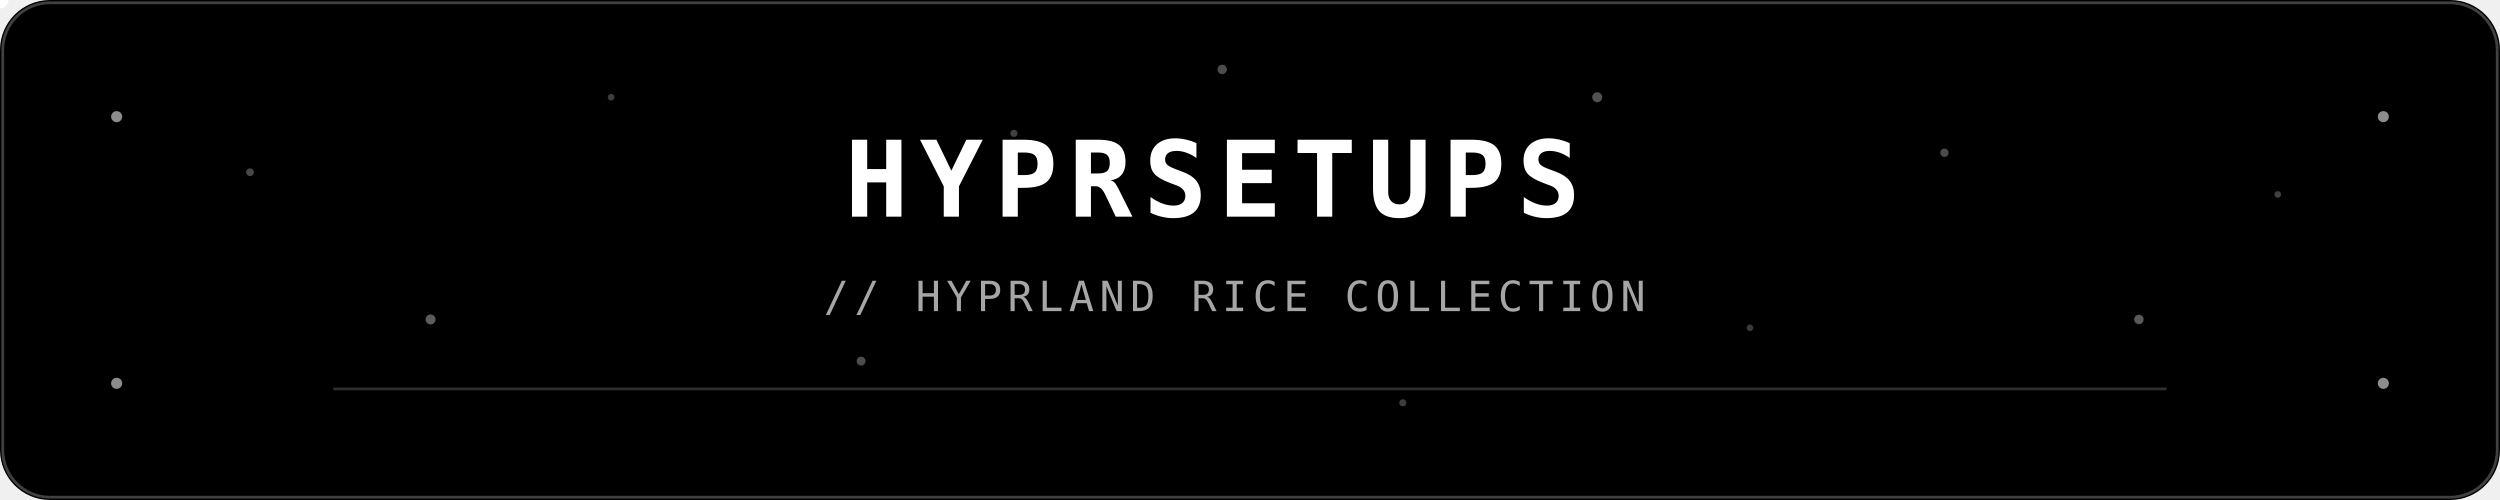
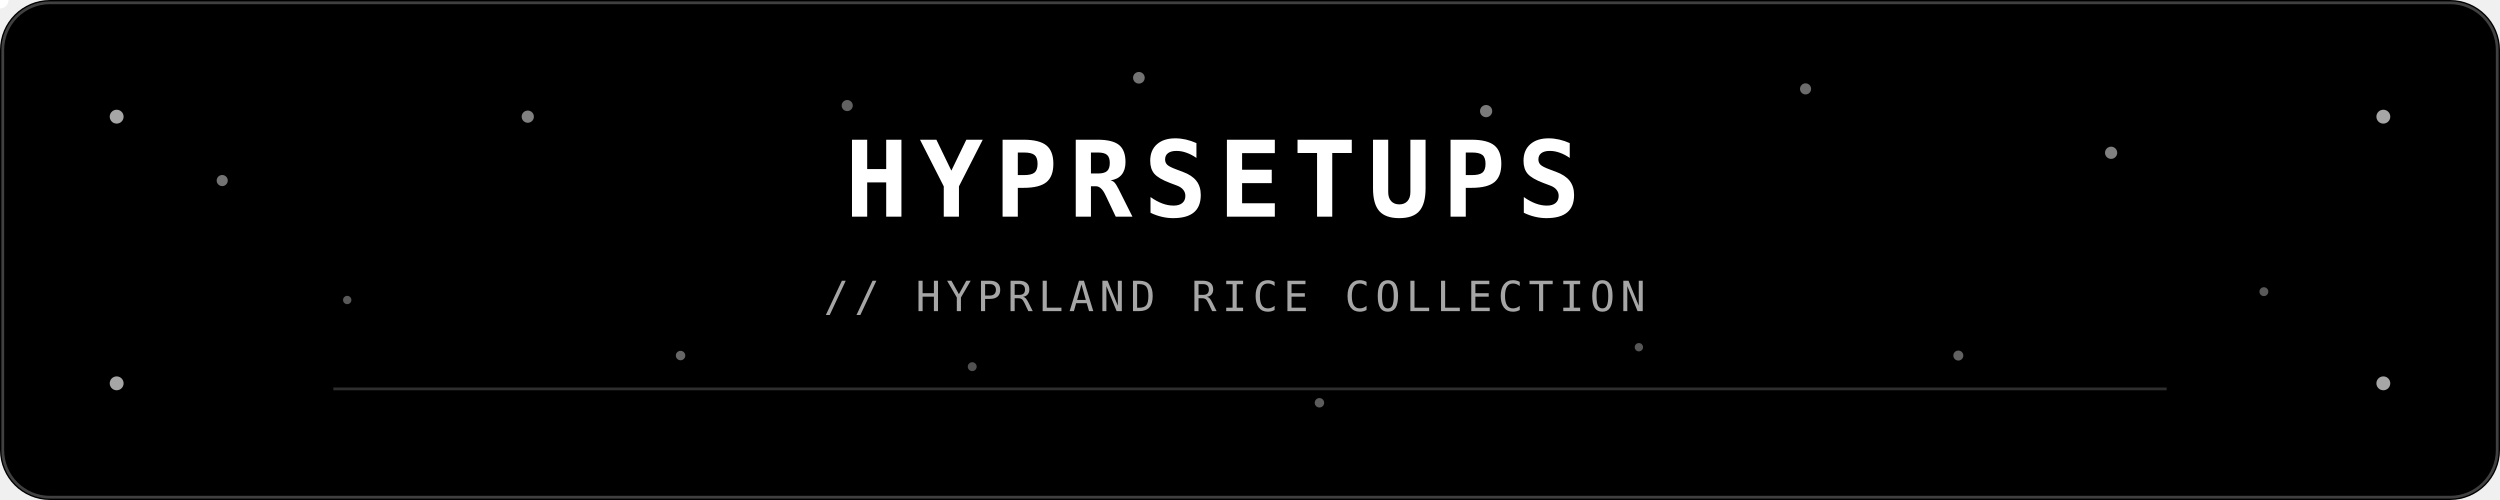
<svg xmlns="http://www.w3.org/2000/svg" width="900" height="180" viewBox="0 0 900 180">
  <rect width="900" height="180" rx="18" fill="#000" />
  <rect x="1" y="1" width="898" height="178" rx="17" fill="none" stroke="#fff" stroke-opacity=".25">
    <animate attributeName="stroke-opacity" values=".18;.35;.18" dur="4s" repeatCount="indefinite" />
  </rect>
-   <g fill="#fff" opacity=".55">
-     <circle cx="42" cy="42" r="2">
-       <animate attributeName="cx" values="42;47;39;44;42" dur="9s" repeatCount="indefinite" />
-       <animate attributeName="cy" values="42;37;45;40;42" dur="8s" repeatCount="indefinite" />
+   <g fill="#fff">
+     <circle cx="42" cy="42" r="2.5" opacity=".65">
+       <animateTransform attributeName="transform" type="translate" values="0 0;8 -5;-5 8;6 4;0 0" dur="8s" repeatCount="indefinite" />
    </circle>
-     <circle cx="858" cy="42" r="2">
-       <animate attributeName="cx" values="858;852;861;855;858" dur="11s" repeatCount="indefinite" />
-       <animate attributeName="cy" values="42;47;38;44;42" dur="10s" repeatCount="indefinite" />
+     <circle cx="858" cy="42" r="2.5" opacity=".65">
+       <animateTransform attributeName="transform" type="translate" values="0 0;-8 -4;5 8;-6 5;0 0" dur="9s" repeatCount="indefinite" />
    </circle>
-     <circle cx="42" cy="138" r="2">
-       <animate attributeName="cx" values="42;38;47;40;42" dur="10s" repeatCount="indefinite" />
-       <animate attributeName="cy" values="138;132;142;136;138" dur="9s" repeatCount="indefinite" />
+     <circle cx="42" cy="138" r="2.5" opacity=".65">
+       <animateTransform attributeName="transform" type="translate" values="0 0;7 6;-6 -7;5 -3;0 0" dur="10s" repeatCount="indefinite" />
    </circle>
-     <circle cx="858" cy="138" r="2">
-       <animate attributeName="cx" values="858;864;852;861;858" dur="12s" repeatCount="indefinite" />
-       <animate attributeName="cy" values="138;143;133;140;138" dur="11s" repeatCount="indefinite" />
+     <circle cx="858" cy="138" r="2.5" opacity=".65">
+       <animateTransform attributeName="transform" type="translate" values="0 0;-7 6;6 -7;-5 -3;0 0" dur="11s" repeatCount="indefinite" />
    </circle>
  </g>
  <g fill="#fff">
-     <circle cx="90" cy="62" r="1.4" opacity=".28">
-       <animateTransform attributeName="transform" type="translate" values="0 0;18 8;-8 20;12 -6;0 0" dur="18s" repeatCount="indefinite" />
+     <circle cx="80" cy="65" r="2" opacity=".45">
+       <animateTransform attributeName="transform" type="translate" values="0 0;35 18;-18 32;28 -12;0 0" dur="14s" repeatCount="indefinite" />
    </circle>
-     <circle cx="155" cy="115" r="1.8" opacity=".36">
-       <animateTransform attributeName="transform" type="translate" values="0 0;-15 12;8 -18;20 5;0 0" dur="21s" repeatCount="indefinite" />
+     <circle cx="125" cy="108" r="1.5" opacity=".35">
+       <animateTransform attributeName="transform" type="translate" values="0 0;-28 20;18 -25;35 8;0 0" dur="19s" repeatCount="indefinite" />
    </circle>
-     <circle cx="220" cy="35" r="1.2" opacity=".24">
-       <animateTransform attributeName="transform" type="translate" values="0 0;10 -12;-14 9;6 18;0 0" dur="16s" repeatCount="indefinite" />
+     <circle cx="190" cy="42" r="2.2" opacity=".5">
+       <animateTransform attributeName="transform" type="translate" values="0 0;20 -18;-30 12;15 28;0 0" dur="16s" repeatCount="indefinite" />
    </circle>
-     <circle cx="310" cy="130" r="1.6" opacity=".3">
-       <animateTransform attributeName="transform" type="translate" values="0 0;22 -8;4 15;-16 -5;0 0" dur="23s" repeatCount="indefinite" />
+     <circle cx="245" cy="128" r="1.7" opacity=".4">
+       <animateTransform attributeName="transform" type="translate" values="0 0;-22 -15;30 20;-12 30;0 0" dur="17s" repeatCount="indefinite" />
    </circle>
-     <circle cx="365" cy="48" r="1.3" opacity=".25">
-       <animateTransform attributeName="transform" type="translate" values="0 0;-18 -5;12 16;-7 8;0 0" dur="19s" repeatCount="indefinite" />
+     <circle cx="305" cy="38" r="2" opacity=".38">
+       <animateTransform attributeName="transform" type="translate" values="0 0;26 20;-20 -22;32 5;0 0" dur="21s" repeatCount="indefinite" />
    </circle>
-     <circle cx="440" cy="25" r="1.7" opacity=".3">
-       <animateTransform attributeName="transform" type="translate" values="0 0;9 15;-12 4;16 -10;0 0" dur="22s" repeatCount="indefinite" />
+     <circle cx="350" cy="132" r="1.6" opacity=".32">
+       <animateTransform attributeName="transform" type="translate" values="0 0;-30 8;15 -28;25 18;0 0" dur="15s" repeatCount="indefinite" />
    </circle>
-     <circle cx="505" cy="145" r="1.3" opacity=".24">
-       <animateTransform attributeName="transform" type="translate" values="0 0;-14 7;10 -14;20 9;0 0" dur="17s" repeatCount="indefinite" />
+     <circle cx="410" cy="28" r="2.1" opacity=".45">
+       <animateTransform attributeName="transform" type="translate" values="0 0;18 25;-25 8;12 -20;0 0" dur="18s" repeatCount="indefinite" />
    </circle>
-     <circle cx="575" cy="35" r="1.8" opacity=".32">
-       <animateTransform attributeName="transform" type="translate" values="0 0;16 -6;-6 18;-20 3;0 0" dur="20s" repeatCount="indefinite" />
+     <circle cx="475" cy="145" r="1.7" opacity=".36">
+       <animateTransform attributeName="transform" type="translate" values="0 0;-18 -20;28 12;-30 -5;0 0" dur="20s" repeatCount="indefinite" />
    </circle>
-     <circle cx="630" cy="118" r="1.2" opacity=".23">
-       <animateTransform attributeName="transform" type="translate" values="0 0;-10 -16;18 6;-5 14;0 0" dur="24s" repeatCount="indefinite" />
+     <circle cx="535" cy="40" r="2.2" opacity=".48">
+       <animateTransform attributeName="transform" type="translate" values="0 0;30 -10;-15 28;22 12;0 0" dur="13s" repeatCount="indefinite" />
    </circle>
-     <circle cx="700" cy="55" r="1.5" opacity=".3">
-       <animateTransform attributeName="transform" type="translate" values="0 0;15 10;-12 -8;7 18;0 0" dur="18s" repeatCount="indefinite" />
+     <circle cx="590" cy="125" r="1.5" opacity=".34">
+       <animateTransform attributeName="transform" type="translate" values="0 0;-25 22;20 -18;30 6;0 0" dur="22s" repeatCount="indefinite" />
    </circle>
-     <circle cx="770" cy="115" r="1.7" opacity=".35">
-       <animateTransform attributeName="transform" type="translate" values="0 0;-20 -7;8 17;16 -10;0 0" dur="21s" repeatCount="indefinite" />
+     <circle cx="650" cy="32" r="2" opacity=".42">
+       <animateTransform attributeName="transform" type="translate" values="0 0;22 16;-28 -10;10 25;0 0" dur="16s" repeatCount="indefinite" />
    </circle>
-     <circle cx="820" cy="70" r="1.2" opacity=".25">
-       <animateTransform attributeName="transform" type="translate" values="0 0;8 16;-16 -5;12 -12;0 0" dur="16s" repeatCount="indefinite" />
+     <circle cx="705" cy="128" r="1.8" opacity=".38">
+       <animateTransform attributeName="transform" type="translate" values="0 0;-20 -25;30 5;-15 22;0 0" dur="19s" repeatCount="indefinite" />
+     </circle>
+     <circle cx="760" cy="55" r="2.2" opacity=".5">
+       <animateTransform attributeName="transform" type="translate" values="0 0;28 12;-18 30;25 -18;0 0" dur="15s" repeatCount="indefinite" />
+     </circle>
+     <circle cx="815" cy="105" r="1.6" opacity=".35">
+       <animateTransform attributeName="transform" type="translate" values="0 0;-30 -12;15 25;-20 10;0 0" dur="23s" repeatCount="indefinite" />
    </circle>
  </g>
  <text x="450" y="78" text-anchor="middle" fill="#fff" font-family="monospace" font-size="38" font-weight="700" letter-spacing="4">HYPRSETUPS
  <animate attributeName="opacity" values=".78;1;.78" dur="4s" repeatCount="indefinite" />
  </text>
  <text x="450" y="112" text-anchor="middle" fill="#fff" fill-opacity=".65" font-family="monospace" font-size="15" letter-spacing="2">// HYPRLAND RICE COLLECTION
  <animate attributeName="opacity" values=".45;.75;.45" dur="4s" repeatCount="indefinite" />
  </text>
  <path d="M120 140H780" stroke="#fff" stroke-opacity=".18" />
  <circle r="3" fill="#fff">
    <animateMotion dur="6s" repeatCount="indefinite" path="M120 140H780" />
    <animate attributeName="r" values="2;4;2" dur="1.5s" repeatCount="indefinite" />
  </circle>
  <circle r="3" fill="#fff">
    <animateMotion dur="6s" begin="3s" repeatCount="indefinite" path="M780 140H120" />
    <animate attributeName="r" values="2;4;2" dur="1.5s" begin=".75s" repeatCount="indefinite" />
  </circle>
</svg>
